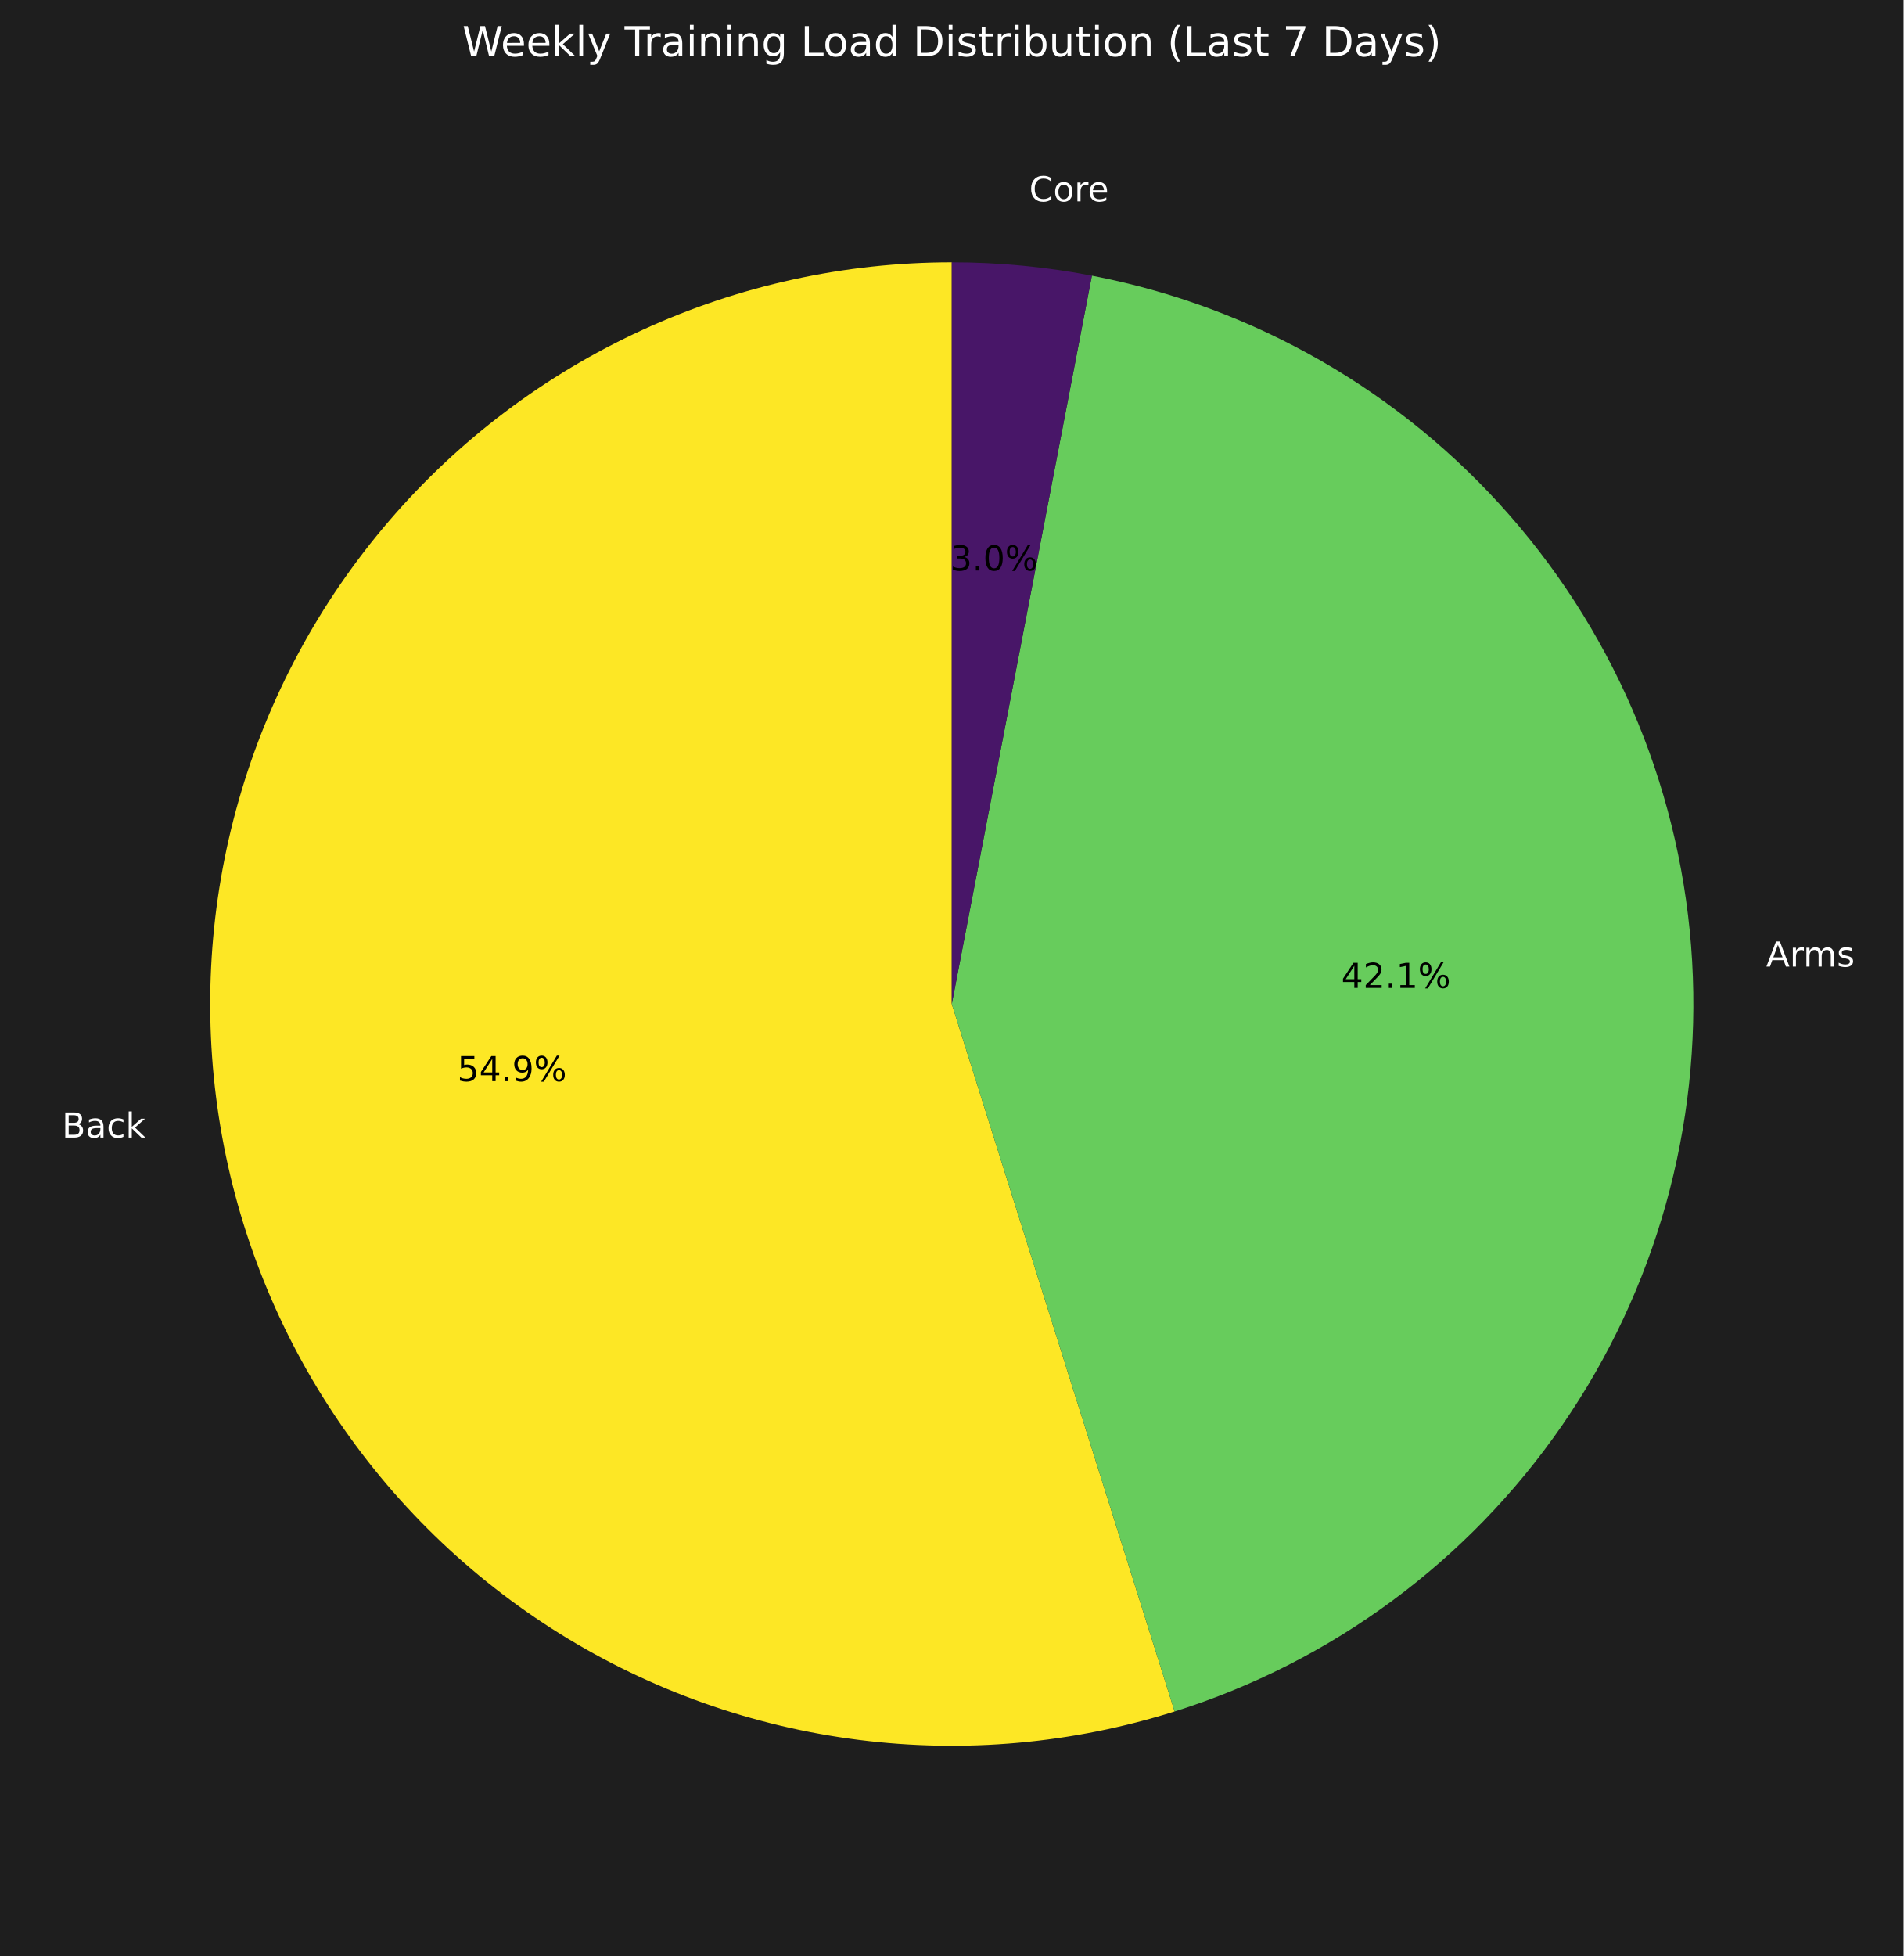
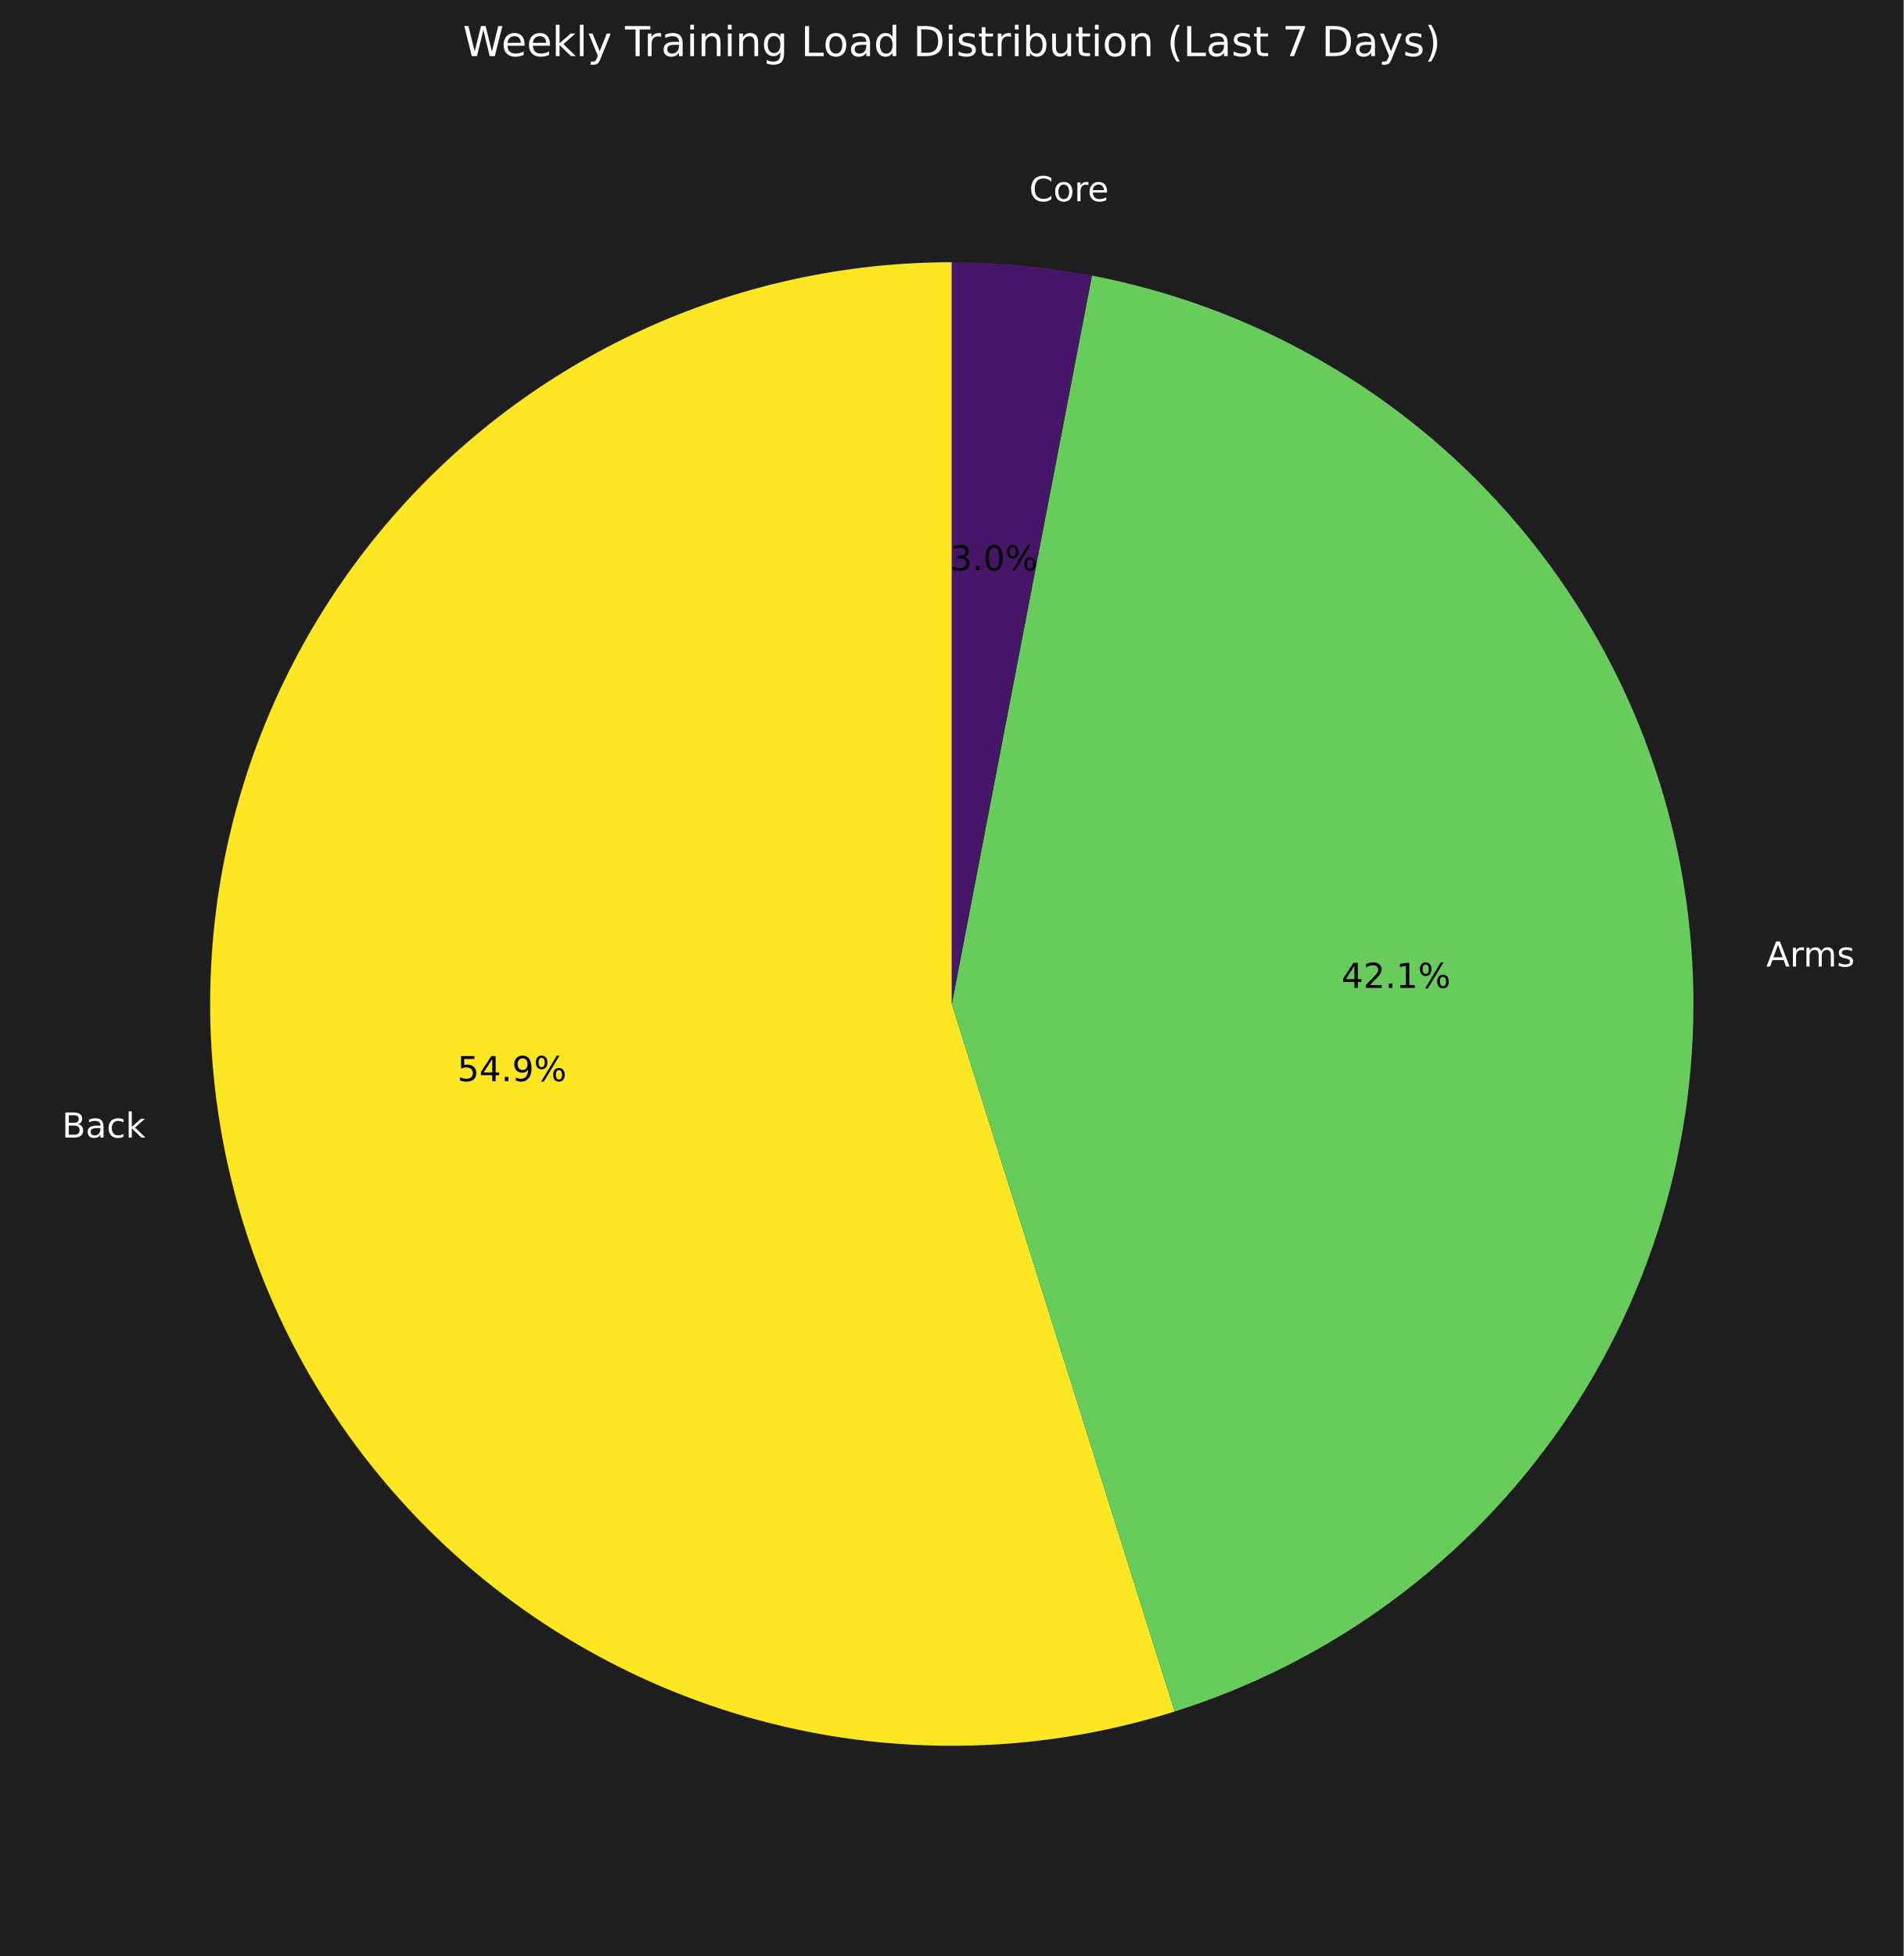
- <svg xmlns="http://www.w3.org/2000/svg" xmlns:xlink="http://www.w3.org/1999/xlink" width="552.72pt" height="567.838pt" viewBox="0 0 552.72 567.838" version="1.1">
+ <svg xmlns="http://www.w3.org/2000/svg" xmlns:xlink="http://www.w3.org/1999/xlink" width="553.44pt" height="568.558pt" viewBox="0 0 553.44 568.558" version="1.1">
  <defs>
    <style type="text/css">*{stroke-linejoin: round; stroke-linecap: butt}</style>
  </defs>
  <g id="figure_1">
    <g id="patch_1">
-       <path d="M 0 567.838  L 552.72 567.838  L 552.72 0  L 0 0  z " style="fill: #1e1e1e" />
+       <path d="M 0 568.558  L 553.44 568.558  L 553.44 0  L 0 0  z " style="fill: #1e1e1e" />
    </g>
    <g id="axes_1">
      <g id="patch_2">
-         <path d="M 276.36 76.15  C 245.316 76.15 214.636 82.864 186.43 95.829  C 158.223 108.794 133.151 127.707 112.936 151.268  C 92.722 174.829 77.84 202.485 69.314 232.335  C 60.787 262.184 58.815 293.528 63.535 324.211  C 68.254 354.894 79.553 384.197 96.655 410.105  C 113.758 436.013 136.262 457.919 162.622 474.317  C 188.982 490.714 218.579 501.219 249.378 505.109  C 280.177 508.999 311.457 506.183 341.066 496.854  L 276.36 291.478  z " style="fill: #fde725" />
+         <path d="M 276.72 76.222  C 245.635 76.222 214.914 82.944 186.669 95.927  C 158.425 108.91 133.319 127.848 113.078 151.44  C 92.837 175.033 77.935 202.726 69.397 232.615  C 60.859 262.505 58.884 293.891 63.61 324.615  C 68.335 355.339 79.65 384.681 96.775 410.624  C 113.9 436.567 136.435 458.502 162.83 474.921  C 189.225 491.341 218.862 501.859 249.702 505.755  C 280.542 509.65 311.863 506.83 341.512 497.489  L 276.72 291.838  z " style="fill: #fde725" />
      </g>
      <g id="patch_3">
-         <path d="M 341.066 496.854  C 386.765 482.456 426.377 453.209 453.59 413.772  C 480.802 374.336 494.088 326.922 491.331 279.088  C 488.574 231.253 469.928 185.681 438.365 149.632  C 406.802 113.583 364.092 89.08 317.041 80.028  L 276.36 291.478  z " style="fill: #67cc5c" />
+         <path d="M 341.512 497.489  C 387.273 483.072 426.938 453.785 454.187 414.296  C 481.435 374.806 494.739 327.33 491.979 279.431  C 489.218 231.533 470.547 185.899 438.942 149.802  C 407.337 113.705 364.57 89.169 317.455 80.105  L 276.72 291.838  z " style="fill: #67cc5c" />
      </g>
      <g id="patch_4">
-         <path d="M 317.041 80.028  C 310.341 78.739 303.584 77.769 296.793 77.122  C 290.001 76.474 283.182 76.15 276.36 76.15  L 276.36 291.478  z " style="fill: #481668" />
+         <path d="M 317.455 80.105  C 310.747 78.814 303.981 77.843 297.18 77.195  C 290.379 76.547 283.552 76.222 276.72 76.222  L 276.72 291.838  z " style="fill: #481668" />
      </g>
      <g id="matplotlib.axis_1" />
      <g id="matplotlib.axis_2" />
      <g id="text_1">
-         <g style="fill: #ffffff" transform="translate(17.97386 330.2441) scale(0.1 -0.1)">
+         <g style="fill: #ffffff" transform="translate(18.02074 330.6523) scale(0.1 -0.1)">
          <defs>
            <path id="DejaVuSans-42" d="M 1259 2228  L 1259 519  L 2272 519  Q 2781 519 3026 730  Q 3272 941 3272 1375  Q 3272 1813 3026 2020  Q 2781 2228 2272 2228  L 1259 2228  z M 1259 4147  L 1259 2741  L 2194 2741  Q 2656 2741 2882 2914  Q 3109 3088 3109 3444  Q 3109 3797 2882 3972  Q 2656 4147 2194 4147  L 1259 4147  z M 628 4666  L 2241 4666  Q 2963 4666 3353 4366  Q 3744 4066 3744 3513  Q 3744 3084 3544 2831  Q 3344 2578 2956 2516  Q 3422 2416 3680 2098  Q 3938 1781 3938 1306  Q 3938 681 3513 340  Q 3088 0 2303 0  L 628 0  L 628 4666  z " transform="scale(0.015625)" />
            <path id="DejaVuSans-61" d="M 2194 1759  Q 1497 1759 1228 1600  Q 959 1441 959 1056  Q 959 750 1161 570  Q 1363 391 1709 391  Q 2188 391 2477 730  Q 2766 1069 2766 1631  L 2766 1759  L 2194 1759  z M 3341 1997  L 3341 0  L 2766 0  L 2766 531  Q 2569 213 2275 61  Q 1981 -91 1556 -91  Q 1019 -91 701 211  Q 384 513 384 1019  Q 384 1609 779 1909  Q 1175 2209 1959 2209  L 2766 2209  L 2766 2266  Q 2766 2663 2505 2880  Q 2244 3097 1772 3097  Q 1472 3097 1187 3025  Q 903 2953 641 2809  L 641 3341  Q 956 3463 1253 3523  Q 1550 3584 1831 3584  Q 2591 3584 2966 3190  Q 3341 2797 3341 1997  z " transform="scale(0.015625)" />
            <path id="DejaVuSans-63" d="M 3122 3366  L 3122 2828  Q 2878 2963 2633 3030  Q 2388 3097 2138 3097  Q 1578 3097 1268 2742  Q 959 2388 959 1747  Q 959 1106 1268 751  Q 1578 397 2138 397  Q 2388 397 2633 464  Q 2878 531 3122 666  L 3122 134  Q 2881 22 2623 -34  Q 2366 -91 2075 -91  Q 1284 -91 818 406  Q 353 903 353 1747  Q 353 2603 823 3093  Q 1294 3584 2113 3584  Q 2378 3584 2631 3529  Q 2884 3475 3122 3366  z " transform="scale(0.015625)" />
            <path id="DejaVuSans-6b" d="M 581 4863  L 1159 4863  L 1159 1991  L 2875 3500  L 3609 3500  L 1753 1863  L 3688 0  L 2938 0  L 1159 1709  L 1159 0  L 581 0  L 581 4863  z " transform="scale(0.015625)" />
          </defs>
          <use xlink:href="#DejaVuSans-42" />
          <use xlink:href="#DejaVuSans-61" transform="translate(68.60352 0)" />
          <use xlink:href="#DejaVuSans-63" transform="translate(129.8828 0)" />
          <use xlink:href="#DejaVuSans-6b" transform="translate(184.8633 0)" />
        </g>
      </g>
      <g id="text_2">
-         <g transform="translate(132.7811 313.8775) scale(0.1 -0.1)">
+         <g transform="translate(132.9703 314.2637) scale(0.1 -0.1)">
          <defs>
            <path id="DejaVuSans-35" d="M 691 4666  L 3169 4666  L 3169 4134  L 1269 4134  L 1269 2991  Q 1406 3038 1543 3061  Q 1681 3084 1819 3084  Q 2600 3084 3056 2656  Q 3513 2228 3513 1497  Q 3513 744 3044 326  Q 2575 -91 1722 -91  Q 1428 -91 1123 -41  Q 819 9 494 109  L 494 744  Q 775 591 1075 516  Q 1375 441 1709 441  Q 2250 441 2565 725  Q 2881 1009 2881 1497  Q 2881 1984 2565 2268  Q 2250 2553 1709 2553  Q 1456 2553 1204 2497  Q 953 2441 691 2322  L 691 4666  z " transform="scale(0.015625)" />
            <path id="DejaVuSans-34" d="M 2419 4116  L 825 1625  L 2419 1625  L 2419 4116  z M 2253 4666  L 3047 4666  L 3047 1625  L 3713 1625  L 3713 1100  L 3047 1100  L 3047 0  L 2419 0  L 2419 1100  L 313 1100  L 313 1709  L 2253 4666  z " transform="scale(0.015625)" />
            <path id="DejaVuSans-2e" d="M 684 794  L 1344 794  L 1344 0  L 684 0  L 684 794  z " transform="scale(0.015625)" />
            <path id="DejaVuSans-39" d="M 703 97  L 703 672  Q 941 559 1184 500  Q 1428 441 1663 441  Q 2288 441 2617 861  Q 2947 1281 2994 2138  Q 2813 1869 2534 1725  Q 2256 1581 1919 1581  Q 1219 1581 811 2004  Q 403 2428 403 3163  Q 403 3881 828 4315  Q 1253 4750 1959 4750  Q 2769 4750 3195 4129  Q 3622 3509 3622 2328  Q 3622 1225 3098 567  Q 2575 -91 1691 -91  Q 1453 -91 1209 -44  Q 966 3 703 97  z M 1959 2075  Q 2384 2075 2632 2365  Q 2881 2656 2881 3163  Q 2881 3666 2632 3958  Q 2384 4250 1959 4250  Q 1534 4250 1286 3958  Q 1038 3666 1038 3163  Q 1038 2656 1286 2365  Q 1534 2075 1959 2075  z " transform="scale(0.015625)" />
            <path id="DejaVuSans-25" d="M 4653 2053  Q 4381 2053 4226 1822  Q 4072 1591 4072 1178  Q 4072 772 4226 539  Q 4381 306 4653 306  Q 4919 306 5073 539  Q 5228 772 5228 1178  Q 5228 1588 5073 1820  Q 4919 2053 4653 2053  z M 4653 2450  Q 5147 2450 5437 2106  Q 5728 1763 5728 1178  Q 5728 594 5436 251  Q 5144 -91 4653 -91  Q 4153 -91 3862 251  Q 3572 594 3572 1178  Q 3572 1766 3864 2108  Q 4156 2450 4653 2450  z M 1428 4353  Q 1159 4353 1004 4120  Q 850 3888 850 3481  Q 850 3069 1003 2837  Q 1156 2606 1428 2606  Q 1700 2606 1854 2837  Q 2009 3069 2009 3481  Q 2009 3884 1853 4118  Q 1697 4353 1428 4353  z M 4250 4750  L 4750 4750  L 1831 -91  L 1331 -91  L 4250 4750  z M 1428 4750  Q 1922 4750 2215 4408  Q 2509 4066 2509 3481  Q 2509 2891 2217 2550  Q 1925 2209 1428 2209  Q 931 2209 642 2551  Q 353 2894 353 3481  Q 353 4063 643 4406  Q 934 4750 1428 4750  z " transform="scale(0.015625)" />
          </defs>
          <use xlink:href="#DejaVuSans-35" />
          <use xlink:href="#DejaVuSans-34" transform="translate(63.62305 0)" />
          <use xlink:href="#DejaVuSans-2e" transform="translate(127.2461 0)" />
          <use xlink:href="#DejaVuSans-39" transform="translate(159.0332 0)" />
          <use xlink:href="#DejaVuSans-25" transform="translate(222.6562 0)" />
        </g>
      </g>
      <g id="text_3">
-         <g style="fill: #ffffff" transform="translate(512.8283 280.608) scale(0.1 -0.1)">
+         <g style="fill: #ffffff" transform="translate(513.5046 280.9498) scale(0.1 -0.1)">
          <defs>
            <path id="DejaVuSans-41" d="M 2188 4044  L 1331 1722  L 3047 1722  L 2188 4044  z M 1831 4666  L 2547 4666  L 4325 0  L 3669 0  L 3244 1197  L 1141 1197  L 716 0  L 50 0  L 1831 4666  z " transform="scale(0.015625)" />
            <path id="DejaVuSans-72" d="M 2631 2963  Q 2534 3019 2420 3045  Q 2306 3072 2169 3072  Q 1681 3072 1420 2755  Q 1159 2438 1159 1844  L 1159 0  L 581 0  L 581 3500  L 1159 3500  L 1159 2956  Q 1341 3275 1631 3429  Q 1922 3584 2338 3584  Q 2397 3584 2469 3576  Q 2541 3569 2628 3553  L 2631 2963  z " transform="scale(0.015625)" />
            <path id="DejaVuSans-6d" d="M 3328 2828  Q 3544 3216 3844 3400  Q 4144 3584 4550 3584  Q 5097 3584 5394 3201  Q 5691 2819 5691 2113  L 5691 0  L 5113 0  L 5113 2094  Q 5113 2597 4934 2840  Q 4756 3084 4391 3084  Q 3944 3084 3684 2787  Q 3425 2491 3425 1978  L 3425 0  L 2847 0  L 2847 2094  Q 2847 2600 2669 2842  Q 2491 3084 2119 3084  Q 1678 3084 1418 2786  Q 1159 2488 1159 1978  L 1159 0  L 581 0  L 581 3500  L 1159 3500  L 1159 2956  Q 1356 3278 1631 3431  Q 1906 3584 2284 3584  Q 2666 3584 2933 3390  Q 3200 3197 3328 2828  z " transform="scale(0.015625)" />
            <path id="DejaVuSans-73" d="M 2834 3397  L 2834 2853  Q 2591 2978 2328 3040  Q 2066 3103 1784 3103  Q 1356 3103 1142 2972  Q 928 2841 928 2578  Q 928 2378 1081 2264  Q 1234 2150 1697 2047  L 1894 2003  Q 2506 1872 2764 1633  Q 3022 1394 3022 966  Q 3022 478 2636 193  Q 2250 -91 1575 -91  Q 1294 -91 989 -36  Q 684 19 347 128  L 347 722  Q 666 556 975 473  Q 1284 391 1588 391  Q 1994 391 2212 530  Q 2431 669 2431 922  Q 2431 1156 2273 1281  Q 2116 1406 1581 1522  L 1381 1569  Q 847 1681 609 1914  Q 372 2147 372 2553  Q 372 3047 722 3315  Q 1072 3584 1716 3584  Q 2034 3584 2315 3537  Q 2597 3491 2834 3397  z " transform="scale(0.015625)" />
          </defs>
          <use xlink:href="#DejaVuSans-41" />
          <use xlink:href="#DejaVuSans-72" transform="translate(68.4082 0)" />
          <use xlink:href="#DejaVuSans-6d" transform="translate(107.7715 0)" />
          <use xlink:href="#DejaVuSans-73" transform="translate(205.1836 0)" />
        </g>
      </g>
      <g id="text_4">
-         <g transform="translate(389.4591 286.8032) scale(0.1 -0.1)">
+         <g transform="translate(389.9917 287.1533) scale(0.1 -0.1)">
          <defs>
            <path id="DejaVuSans-32" d="M 1228 531  L 3431 531  L 3431 0  L 469 0  L 469 531  Q 828 903 1448 1529  Q 2069 2156 2228 2338  Q 2531 2678 2651 2914  Q 2772 3150 2772 3378  Q 2772 3750 2511 3984  Q 2250 4219 1831 4219  Q 1534 4219 1204 4116  Q 875 4013 500 3803  L 500 4441  Q 881 4594 1212 4672  Q 1544 4750 1819 4750  Q 2544 4750 2975 4387  Q 3406 4025 3406 3419  Q 3406 3131 3298 2873  Q 3191 2616 2906 2266  Q 2828 2175 2409 1742  Q 1991 1309 1228 531  z " transform="scale(0.015625)" />
            <path id="DejaVuSans-31" d="M 794 531  L 1825 531  L 1825 4091  L 703 3866  L 703 4441  L 1819 4666  L 2450 4666  L 2450 531  L 3481 531  L 3481 0  L 794 0  L 794 531  z " transform="scale(0.015625)" />
          </defs>
          <use xlink:href="#DejaVuSans-34" />
          <use xlink:href="#DejaVuSans-32" transform="translate(63.62305 0)" />
          <use xlink:href="#DejaVuSans-2e" transform="translate(127.2461 0)" />
          <use xlink:href="#DejaVuSans-31" transform="translate(159.0332 0)" />
          <use xlink:href="#DejaVuSans-25" transform="translate(222.6562 0)" />
        </g>
      </g>
      <g id="text_5">
-         <g style="fill: #ffffff" transform="translate(298.8358 58.44548) scale(0.1 -0.1)">
+         <g style="fill: #ffffff" transform="translate(299.2259 58.49011) scale(0.1 -0.1)">
          <defs>
            <path id="DejaVuSans-43" d="M 4122 4306  L 4122 3641  Q 3803 3938 3442 4084  Q 3081 4231 2675 4231  Q 1875 4231 1450 3742  Q 1025 3253 1025 2328  Q 1025 1406 1450 917  Q 1875 428 2675 428  Q 3081 428 3442 575  Q 3803 722 4122 1019  L 4122 359  Q 3791 134 3420 21  Q 3050 -91 2638 -91  Q 1578 -91 968 557  Q 359 1206 359 2328  Q 359 3453 968 4101  Q 1578 4750 2638 4750  Q 3056 4750 3426 4639  Q 3797 4528 4122 4306  z " transform="scale(0.015625)" />
            <path id="DejaVuSans-6f" d="M 1959 3097  Q 1497 3097 1228 2736  Q 959 2375 959 1747  Q 959 1119 1226 758  Q 1494 397 1959 397  Q 2419 397 2687 759  Q 2956 1122 2956 1747  Q 2956 2369 2687 2733  Q 2419 3097 1959 3097  z M 1959 3584  Q 2709 3584 3137 3096  Q 3566 2609 3566 1747  Q 3566 888 3137 398  Q 2709 -91 1959 -91  Q 1206 -91 779 398  Q 353 888 353 1747  Q 353 2609 779 3096  Q 1206 3584 1959 3584  z " transform="scale(0.015625)" />
            <path id="DejaVuSans-65" d="M 3597 1894  L 3597 1613  L 953 1613  Q 991 1019 1311 708  Q 1631 397 2203 397  Q 2534 397 2845 478  Q 3156 559 3463 722  L 3463 178  Q 3153 47 2828 -22  Q 2503 -91 2169 -91  Q 1331 -91 842 396  Q 353 884 353 1716  Q 353 2575 817 3079  Q 1281 3584 2069 3584  Q 2775 3584 3186 3129  Q 3597 2675 3597 1894  z M 3022 2063  Q 3016 2534 2758 2815  Q 2500 3097 2075 3097  Q 1594 3097 1305 2825  Q 1016 2553 972 2059  L 3022 2063  z " transform="scale(0.015625)" />
          </defs>
          <use xlink:href="#DejaVuSans-43" />
          <use xlink:href="#DejaVuSans-6f" transform="translate(69.82422 0)" />
          <use xlink:href="#DejaVuSans-72" transform="translate(131.0059 0)" />
          <use xlink:href="#DejaVuSans-65" transform="translate(169.8691 0)" />
        </g>
      </g>
      <g id="text_6">
-         <g transform="translate(275.9172 165.6237) scale(0.1 -0.1)">
+         <g transform="translate(276.2936 165.8116) scale(0.1 -0.1)">
          <defs>
            <path id="DejaVuSans-33" d="M 2597 2516  Q 3050 2419 3304 2112  Q 3559 1806 3559 1356  Q 3559 666 3084 287  Q 2609 -91 1734 -91  Q 1441 -91 1130 -33  Q 819 25 488 141  L 488 750  Q 750 597 1062 519  Q 1375 441 1716 441  Q 2309 441 2620 675  Q 2931 909 2931 1356  Q 2931 1769 2642 2001  Q 2353 2234 1838 2234  L 1294 2234  L 1294 2753  L 1863 2753  Q 2328 2753 2575 2939  Q 2822 3125 2822 3475  Q 2822 3834 2567 4026  Q 2313 4219 1838 4219  Q 1578 4219 1281 4162  Q 984 4106 628 3988  L 628 4550  Q 988 4650 1302 4700  Q 1616 4750 1894 4750  Q 2613 4750 3031 4423  Q 3450 4097 3450 3541  Q 3450 3153 3228 2886  Q 3006 2619 2597 2516  z " transform="scale(0.015625)" />
            <path id="DejaVuSans-30" d="M 2034 4250  Q 1547 4250 1301 3770  Q 1056 3291 1056 2328  Q 1056 1369 1301 889  Q 1547 409 2034 409  Q 2525 409 2770 889  Q 3016 1369 3016 2328  Q 3016 3291 2770 3770  Q 2525 4250 2034 4250  z M 2034 4750  Q 2819 4750 3233 4129  Q 3647 3509 3647 2328  Q 3647 1150 3233 529  Q 2819 -91 2034 -91  Q 1250 -91 836 529  Q 422 1150 422 2328  Q 422 3509 836 4129  Q 1250 4750 2034 4750  z " transform="scale(0.015625)" />
          </defs>
          <use xlink:href="#DejaVuSans-33" />
          <use xlink:href="#DejaVuSans-2e" transform="translate(63.62305 0)" />
          <use xlink:href="#DejaVuSans-30" transform="translate(95.41016 0)" />
          <use xlink:href="#DejaVuSans-25" transform="translate(159.0332 0)" />
        </g>
      </g>
      <g id="text_7">
-         <g style="fill: #ffffff" transform="translate(134.2228 16.31812) scale(0.12 -0.12)">
+         <g style="fill: #ffffff" transform="translate(134.5828 16.31812) scale(0.12 -0.12)">
          <defs>
            <path id="DejaVuSans-57" d="M 213 4666  L 850 4666  L 1831 722  L 2809 4666  L 3519 4666  L 4500 722  L 5478 4666  L 6119 4666  L 4947 0  L 4153 0  L 3169 4050  L 2175 0  L 1381 0  L 213 4666  z " transform="scale(0.015625)" />
            <path id="DejaVuSans-6c" d="M 603 4863  L 1178 4863  L 1178 0  L 603 0  L 603 4863  z " transform="scale(0.015625)" />
            <path id="DejaVuSans-79" d="M 2059 -325  Q 1816 -950 1584 -1140  Q 1353 -1331 966 -1331  L 506 -1331  L 506 -850  L 844 -850  Q 1081 -850 1212 -737  Q 1344 -625 1503 -206  L 1606 56  L 191 3500  L 800 3500  L 1894 763  L 2988 3500  L 3597 3500  L 2059 -325  z " transform="scale(0.015625)" />
            <path id="DejaVuSans-20" transform="scale(0.015625)" />
            <path id="DejaVuSans-54" d="M -19 4666  L 3928 4666  L 3928 4134  L 2272 4134  L 2272 0  L 1638 0  L 1638 4134  L -19 4134  L -19 4666  z " transform="scale(0.015625)" />
            <path id="DejaVuSans-69" d="M 603 3500  L 1178 3500  L 1178 0  L 603 0  L 603 3500  z M 603 4863  L 1178 4863  L 1178 4134  L 603 4134  L 603 4863  z " transform="scale(0.015625)" />
            <path id="DejaVuSans-6e" d="M 3513 2113  L 3513 0  L 2938 0  L 2938 2094  Q 2938 2591 2744 2837  Q 2550 3084 2163 3084  Q 1697 3084 1428 2787  Q 1159 2491 1159 1978  L 1159 0  L 581 0  L 581 3500  L 1159 3500  L 1159 2956  Q 1366 3272 1645 3428  Q 1925 3584 2291 3584  Q 2894 3584 3203 3211  Q 3513 2838 3513 2113  z " transform="scale(0.015625)" />
            <path id="DejaVuSans-67" d="M 2906 1791  Q 2906 2416 2648 2759  Q 2391 3103 1925 3103  Q 1463 3103 1205 2759  Q 947 2416 947 1791  Q 947 1169 1205 825  Q 1463 481 1925 481  Q 2391 481 2648 825  Q 2906 1169 2906 1791  z M 3481 434  Q 3481 -459 3084 -895  Q 2688 -1331 1869 -1331  Q 1566 -1331 1297 -1286  Q 1028 -1241 775 -1147  L 775 -588  Q 1028 -725 1275 -790  Q 1522 -856 1778 -856  Q 2344 -856 2625 -561  Q 2906 -266 2906 331  L 2906 616  Q 2728 306 2450 153  Q 2172 0 1784 0  Q 1141 0 747 490  Q 353 981 353 1791  Q 353 2603 747 3093  Q 1141 3584 1784 3584  Q 2172 3584 2450 3431  Q 2728 3278 2906 2969  L 2906 3500  L 3481 3500  L 3481 434  z " transform="scale(0.015625)" />
            <path id="DejaVuSans-4c" d="M 628 4666  L 1259 4666  L 1259 531  L 3531 531  L 3531 0  L 628 0  L 628 4666  z " transform="scale(0.015625)" />
            <path id="DejaVuSans-64" d="M 2906 2969  L 2906 4863  L 3481 4863  L 3481 0  L 2906 0  L 2906 525  Q 2725 213 2448 61  Q 2172 -91 1784 -91  Q 1150 -91 751 415  Q 353 922 353 1747  Q 353 2572 751 3078  Q 1150 3584 1784 3584  Q 2172 3584 2448 3432  Q 2725 3281 2906 2969  z M 947 1747  Q 947 1113 1208 752  Q 1469 391 1925 391  Q 2381 391 2643 752  Q 2906 1113 2906 1747  Q 2906 2381 2643 2742  Q 2381 3103 1925 3103  Q 1469 3103 1208 2742  Q 947 2381 947 1747  z " transform="scale(0.015625)" />
            <path id="DejaVuSans-44" d="M 1259 4147  L 1259 519  L 2022 519  Q 2988 519 3436 956  Q 3884 1394 3884 2338  Q 3884 3275 3436 3711  Q 2988 4147 2022 4147  L 1259 4147  z M 628 4666  L 1925 4666  Q 3281 4666 3915 4102  Q 4550 3538 4550 2338  Q 4550 1131 3912 565  Q 3275 0 1925 0  L 628 0  L 628 4666  z " transform="scale(0.015625)" />
            <path id="DejaVuSans-74" d="M 1172 4494  L 1172 3500  L 2356 3500  L 2356 3053  L 1172 3053  L 1172 1153  Q 1172 725 1289 603  Q 1406 481 1766 481  L 2356 481  L 2356 0  L 1766 0  Q 1100 0 847 248  Q 594 497 594 1153  L 594 3053  L 172 3053  L 172 3500  L 594 3500  L 594 4494  L 1172 4494  z " transform="scale(0.015625)" />
            <path id="DejaVuSans-62" d="M 3116 1747  Q 3116 2381 2855 2742  Q 2594 3103 2138 3103  Q 1681 3103 1420 2742  Q 1159 2381 1159 1747  Q 1159 1113 1420 752  Q 1681 391 2138 391  Q 2594 391 2855 752  Q 3116 1113 3116 1747  z M 1159 2969  Q 1341 3281 1617 3432  Q 1894 3584 2278 3584  Q 2916 3584 3314 3078  Q 3713 2572 3713 1747  Q 3713 922 3314 415  Q 2916 -91 2278 -91  Q 1894 -91 1617 61  Q 1341 213 1159 525  L 1159 0  L 581 0  L 581 4863  L 1159 4863  L 1159 2969  z " transform="scale(0.015625)" />
            <path id="DejaVuSans-75" d="M 544 1381  L 544 3500  L 1119 3500  L 1119 1403  Q 1119 906 1312 657  Q 1506 409 1894 409  Q 2359 409 2629 706  Q 2900 1003 2900 1516  L 2900 3500  L 3475 3500  L 3475 0  L 2900 0  L 2900 538  Q 2691 219 2414 64  Q 2138 -91 1772 -91  Q 1169 -91 856 284  Q 544 659 544 1381  z M 1991 3584  L 1991 3584  z " transform="scale(0.015625)" />
            <path id="DejaVuSans-28" d="M 1984 4856  Q 1566 4138 1362 3434  Q 1159 2731 1159 2009  Q 1159 1288 1364 580  Q 1569 -128 1984 -844  L 1484 -844  Q 1016 -109 783 600  Q 550 1309 550 2009  Q 550 2706 781 3412  Q 1013 4119 1484 4856  L 1984 4856  z " transform="scale(0.015625)" />
            <path id="DejaVuSans-37" d="M 525 4666  L 3525 4666  L 3525 4397  L 1831 0  L 1172 0  L 2766 4134  L 525 4134  L 525 4666  z " transform="scale(0.015625)" />
            <path id="DejaVuSans-29" d="M 513 4856  L 1013 4856  Q 1481 4119 1714 3412  Q 1947 2706 1947 2009  Q 1947 1309 1714 600  Q 1481 -109 1013 -844  L 513 -844  Q 928 -128 1133 580  Q 1338 1288 1338 2009  Q 1338 2731 1133 3434  Q 928 4138 513 4856  z " transform="scale(0.015625)" />
          </defs>
          <use xlink:href="#DejaVuSans-57" />
          <use xlink:href="#DejaVuSans-65" transform="translate(93.00195 0)" />
          <use xlink:href="#DejaVuSans-65" transform="translate(154.5254 0)" />
          <use xlink:href="#DejaVuSans-6b" transform="translate(216.0488 0)" />
          <use xlink:href="#DejaVuSans-6c" transform="translate(273.959 0)" />
          <use xlink:href="#DejaVuSans-79" transform="translate(301.7422 0)" />
          <use xlink:href="#DejaVuSans-20" transform="translate(360.9219 0)" />
          <use xlink:href="#DejaVuSans-54" transform="translate(392.709 0)" />
          <use xlink:href="#DejaVuSans-72" transform="translate(439.043 0)" />
          <use xlink:href="#DejaVuSans-61" transform="translate(480.1562 0)" />
          <use xlink:href="#DejaVuSans-69" transform="translate(541.4355 0)" />
          <use xlink:href="#DejaVuSans-6e" transform="translate(569.2188 0)" />
          <use xlink:href="#DejaVuSans-69" transform="translate(632.5977 0)" />
          <use xlink:href="#DejaVuSans-6e" transform="translate(660.3809 0)" />
          <use xlink:href="#DejaVuSans-67" transform="translate(723.7598 0)" />
          <use xlink:href="#DejaVuSans-20" transform="translate(787.2363 0)" />
          <use xlink:href="#DejaVuSans-4c" transform="translate(819.0234 0)" />
          <use xlink:href="#DejaVuSans-6f" transform="translate(872.9863 0)" />
          <use xlink:href="#DejaVuSans-61" transform="translate(934.168 0)" />
          <use xlink:href="#DejaVuSans-64" transform="translate(995.4473 0)" />
          <use xlink:href="#DejaVuSans-20" transform="translate(1058.924 0)" />
          <use xlink:href="#DejaVuSans-44" transform="translate(1090.711 0)" />
          <use xlink:href="#DejaVuSans-69" transform="translate(1167.713 0)" />
          <use xlink:href="#DejaVuSans-73" transform="translate(1195.496 0)" />
          <use xlink:href="#DejaVuSans-74" transform="translate(1247.596 0)" />
          <use xlink:href="#DejaVuSans-72" transform="translate(1286.805 0)" />
          <use xlink:href="#DejaVuSans-69" transform="translate(1327.918 0)" />
          <use xlink:href="#DejaVuSans-62" transform="translate(1355.701 0)" />
          <use xlink:href="#DejaVuSans-75" transform="translate(1419.178 0)" />
          <use xlink:href="#DejaVuSans-74" transform="translate(1482.557 0)" />
          <use xlink:href="#DejaVuSans-69" transform="translate(1521.766 0)" />
          <use xlink:href="#DejaVuSans-6f" transform="translate(1549.549 0)" />
          <use xlink:href="#DejaVuSans-6e" transform="translate(1610.73 0)" />
          <use xlink:href="#DejaVuSans-20" transform="translate(1674.109 0)" />
          <use xlink:href="#DejaVuSans-28" transform="translate(1705.896 0)" />
          <use xlink:href="#DejaVuSans-4c" transform="translate(1744.91 0)" />
          <use xlink:href="#DejaVuSans-61" transform="translate(1800.623 0)" />
          <use xlink:href="#DejaVuSans-73" transform="translate(1861.902 0)" />
          <use xlink:href="#DejaVuSans-74" transform="translate(1914.002 0)" />
          <use xlink:href="#DejaVuSans-20" transform="translate(1953.211 0)" />
          <use xlink:href="#DejaVuSans-37" transform="translate(1984.998 0)" />
          <use xlink:href="#DejaVuSans-20" transform="translate(2048.621 0)" />
          <use xlink:href="#DejaVuSans-44" transform="translate(2080.408 0)" />
          <use xlink:href="#DejaVuSans-61" transform="translate(2157.41 0)" />
          <use xlink:href="#DejaVuSans-79" transform="translate(2218.689 0)" />
          <use xlink:href="#DejaVuSans-73" transform="translate(2277.869 0)" />
          <use xlink:href="#DejaVuSans-29" transform="translate(2329.969 0)" />
        </g>
      </g>
    </g>
  </g>
</svg>
